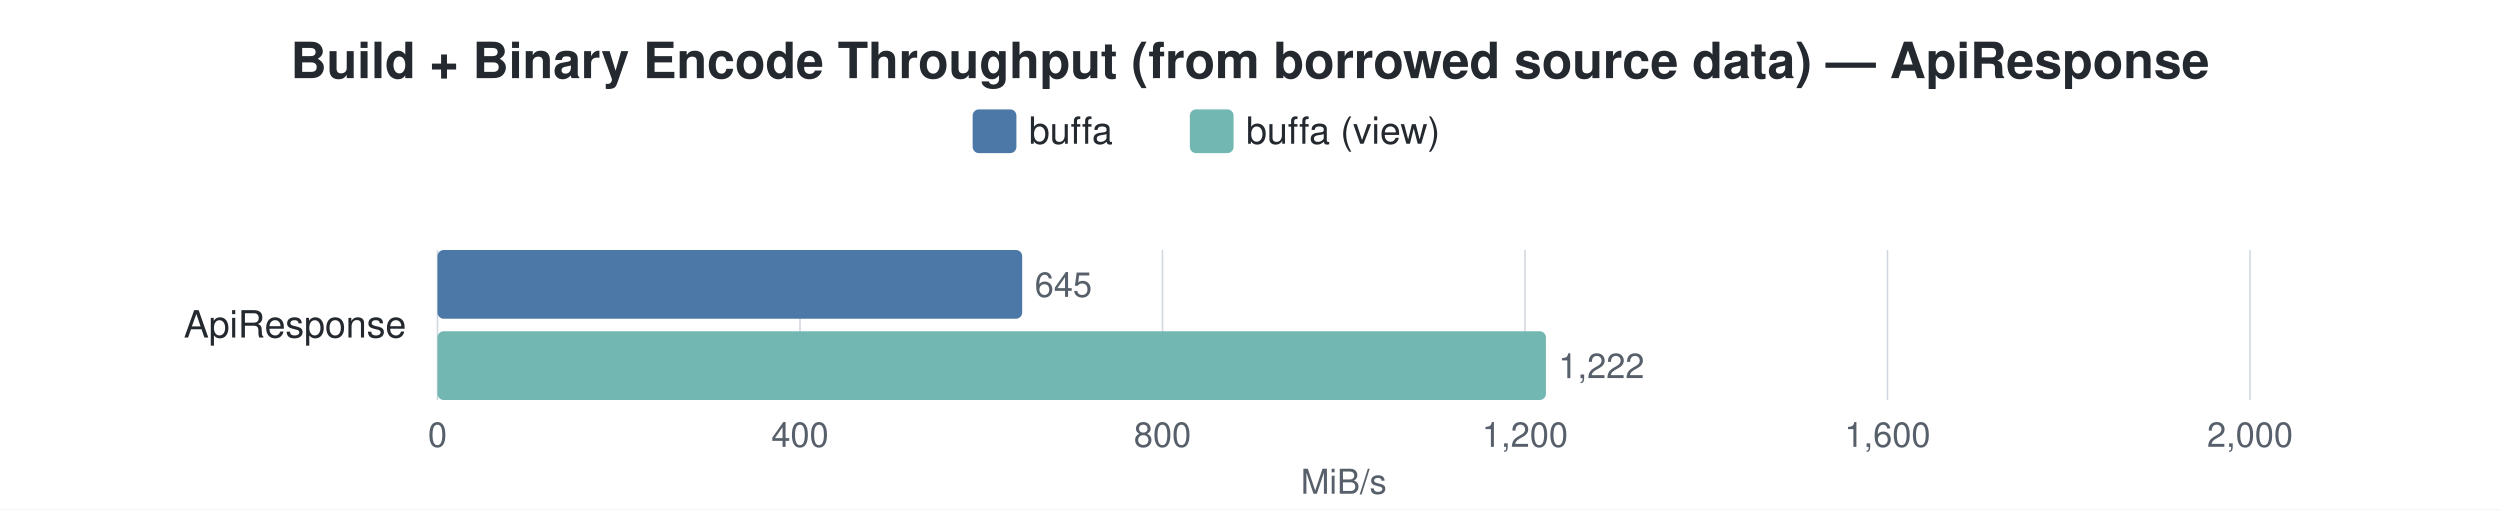
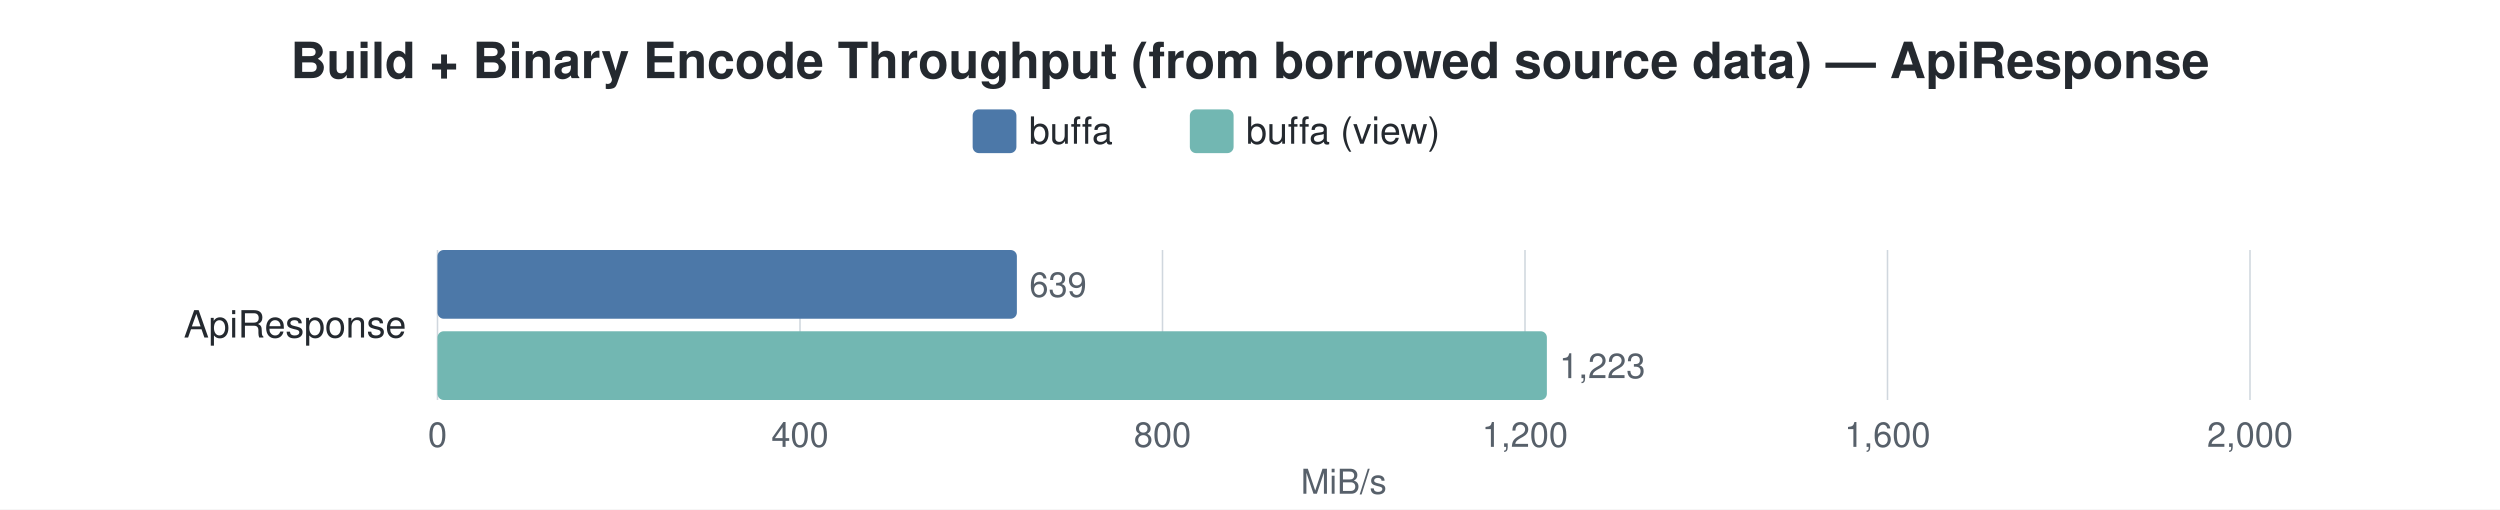
<svg xmlns="http://www.w3.org/2000/svg" width="800" height="163" viewBox="0 0 800 163">
  <style>
    text { font-family: -apple-system, BlinkMacSystemFont, "Segoe UI", Helvetica, Arial, sans-serif; }
    .title { font-size: 16px; font-weight: 600; fill: #24292f; }
    .label { font-size: 12px; fill: #24292f; }
    .value { font-size: 11px; fill: #57606a; }
    .axis-label { font-size: 11px; fill: #57606a; }
    .legend-text { font-size: 12px; fill: #24292f; }
    .grid { stroke: #d0d7de; stroke-width: 0.5; }
  </style>
  <rect width="100%" height="100%" fill="white" />
  <text x="400.0" y="25" text-anchor="middle" class="title">Build + Binary Encode Throughput (from borrowed source data) — ApiResponse</text>
  <rect x="311.25" y="35" width="14" height="14" rx="2" fill="#4C78A8" />
  <text x="329.25" y="46" class="legend-text">buffa</text>
  <rect x="380.75" y="35" width="14" height="14" rx="2" fill="#72B7B2" />
  <text x="398.75" y="46" class="legend-text">buffa (view)</text>
  <line x1="140.0" y1="80" x2="140.0" y2="128" class="grid" />
  <text x="140.0" y="143" text-anchor="middle" class="axis-label">0</text>
  <line x1="256.0" y1="80" x2="256.0" y2="128" class="grid" />
  <text x="256.0" y="143" text-anchor="middle" class="axis-label">400</text>
  <line x1="372.0" y1="80" x2="372.0" y2="128" class="grid" />
  <text x="372.0" y="143" text-anchor="middle" class="axis-label">800</text>
  <line x1="488.0" y1="80" x2="488.0" y2="128" class="grid" />
  <text x="488.0" y="143" text-anchor="middle" class="axis-label">1,200</text>
  <line x1="604.0" y1="80" x2="604.0" y2="128" class="grid" />
  <text x="604.0" y="143" text-anchor="middle" class="axis-label">1,600</text>
  <line x1="720.0" y1="80" x2="720.0" y2="128" class="grid" />
  <text x="720.0" y="143" text-anchor="middle" class="axis-label">2,000</text>
  <text x="430.0" y="158" text-anchor="middle" class="axis-label">MiB/s</text>
  <text x="130" y="108.0" text-anchor="end" class="label">ApiResponse</text>
-   <rect x="140" y="80.0" width="187.1" height="22" rx="2" fill="#4C78A8" />
-   <text x="331.1" y="95.0" class="value">645</text>
-   <rect x="140" y="106.0" width="354.7" height="22" rx="2" fill="#72B7B2" />
-   <text x="498.7" y="121.0" class="value">1,222</text>
+   <rect x="140" y="80.0" width="185.4" height="22" rx="2" fill="#4C78A8" />
+   <text x="329.4" y="95.0" class="value">639</text>
+   <rect x="140" y="106.0" width="355.0" height="22" rx="2" fill="#72B7B2" />
+   <text x="499.0" y="121.0" class="value">1,223</text>
</svg>
